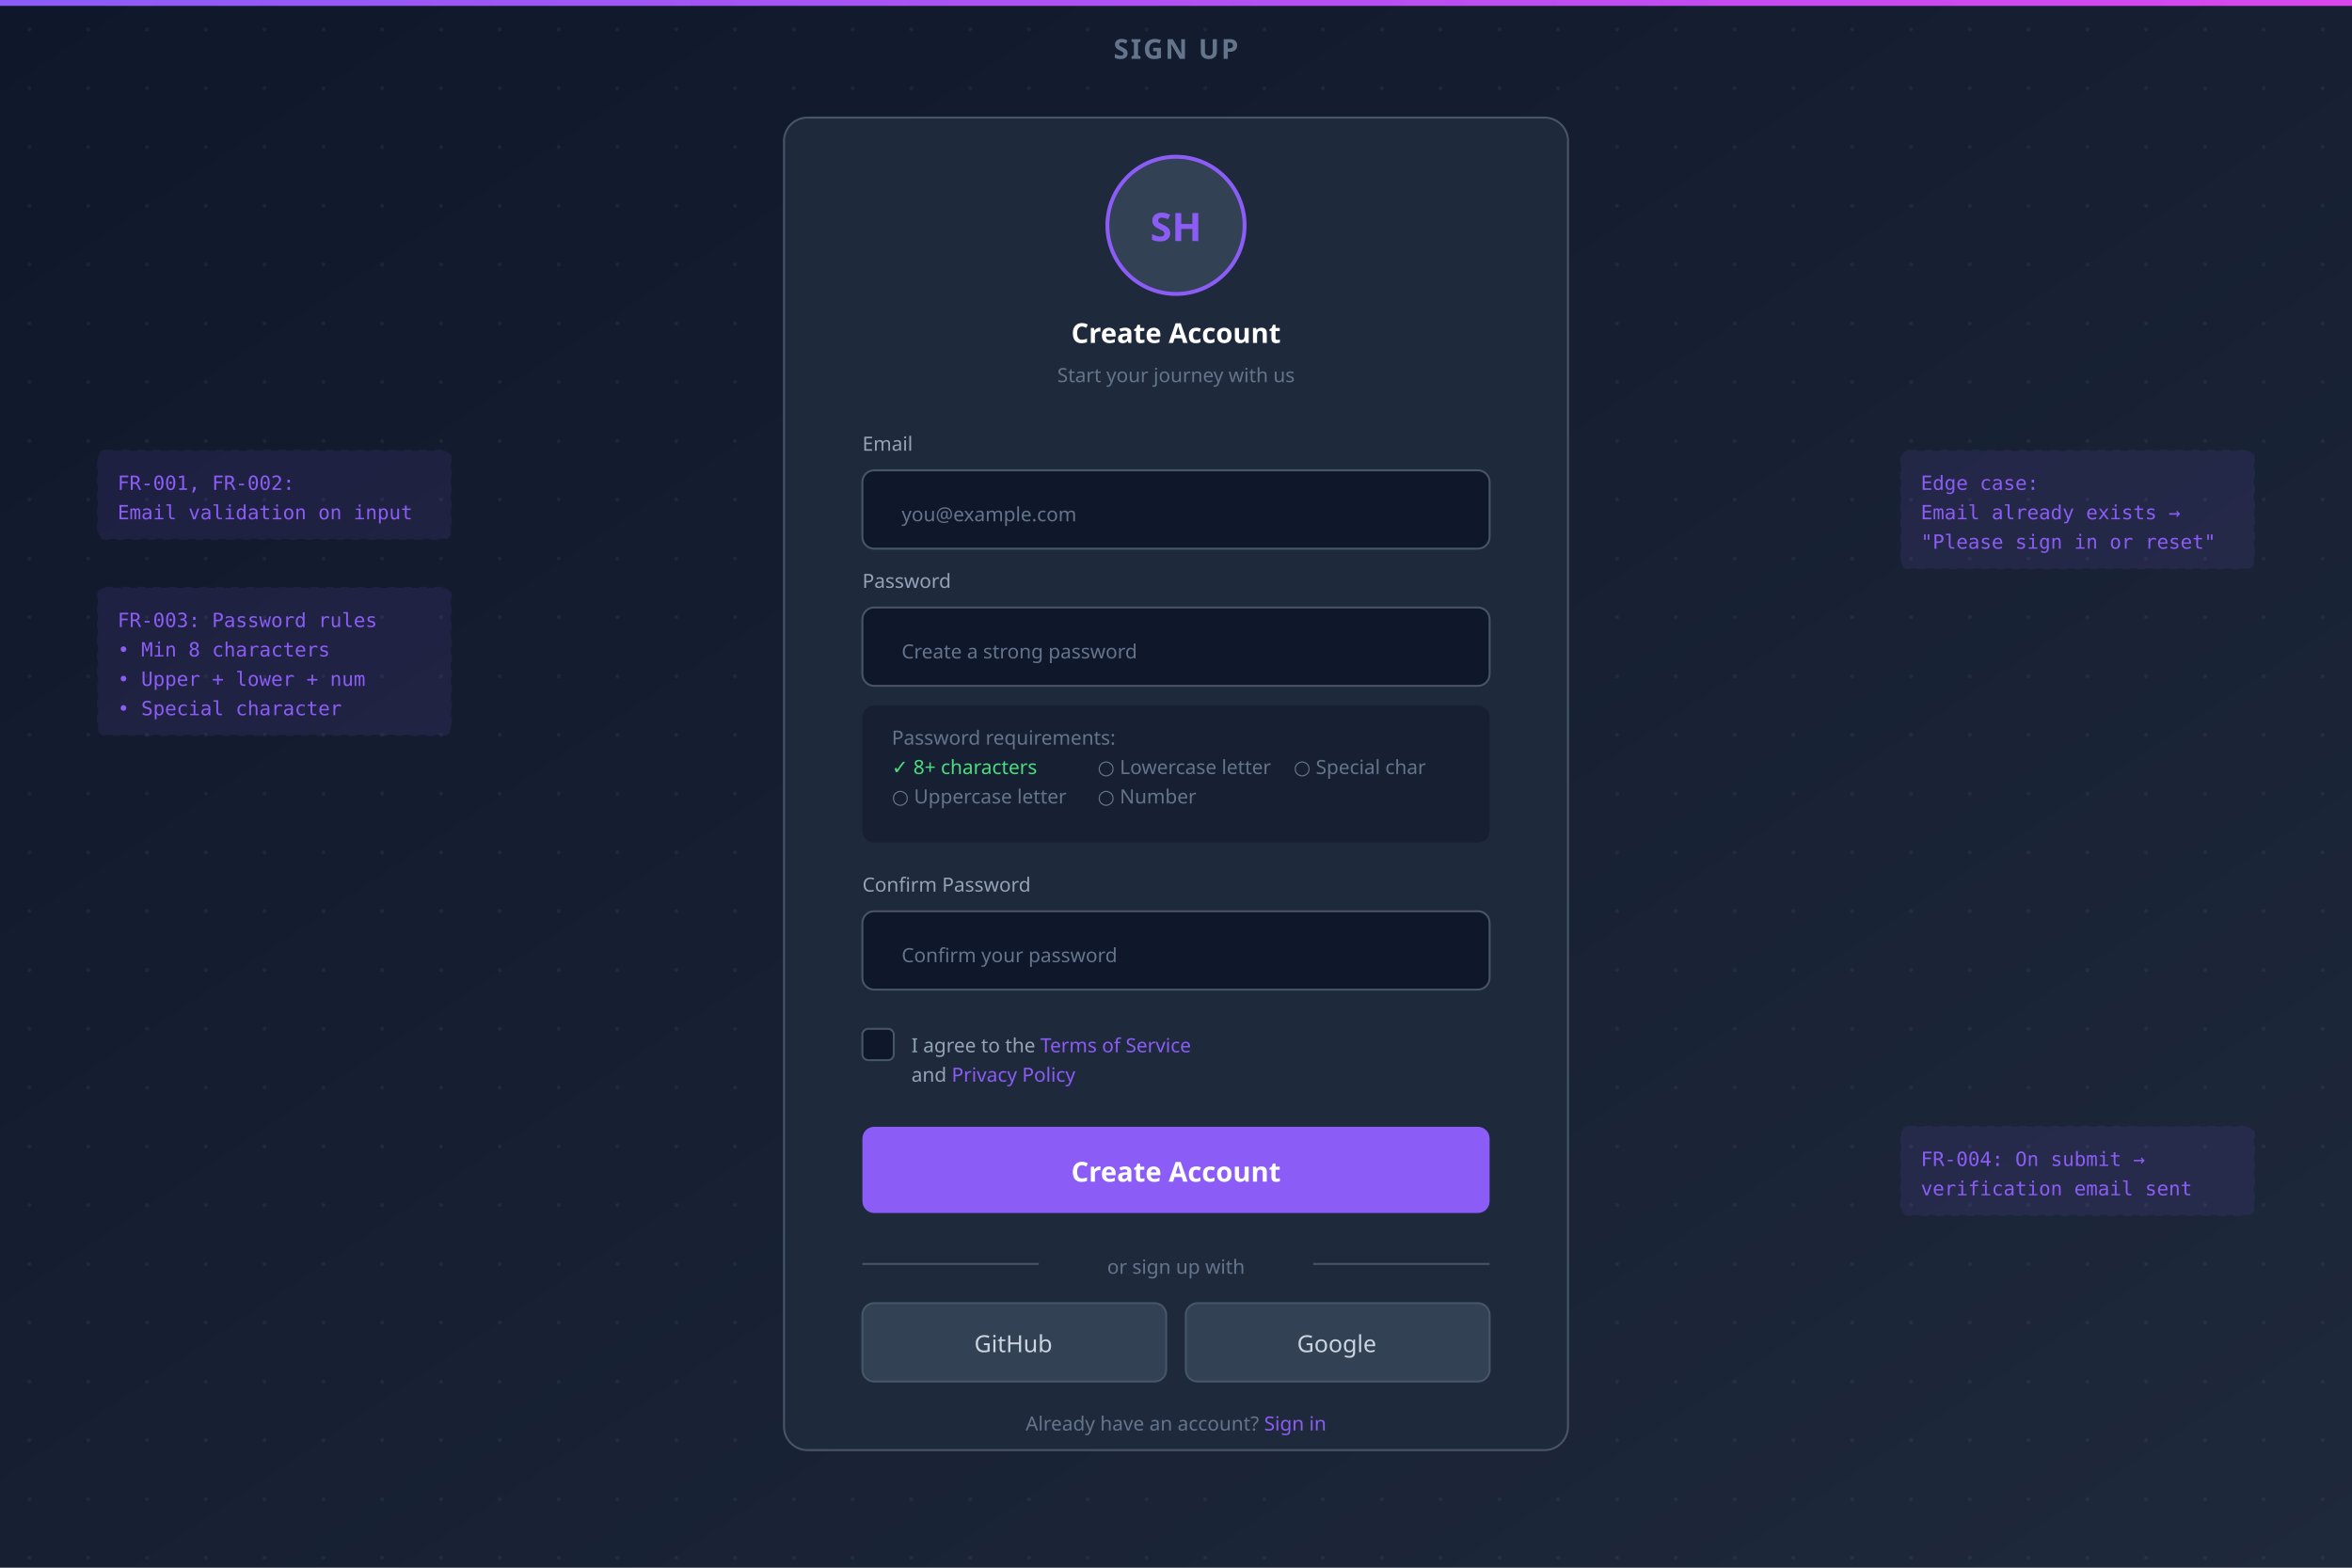
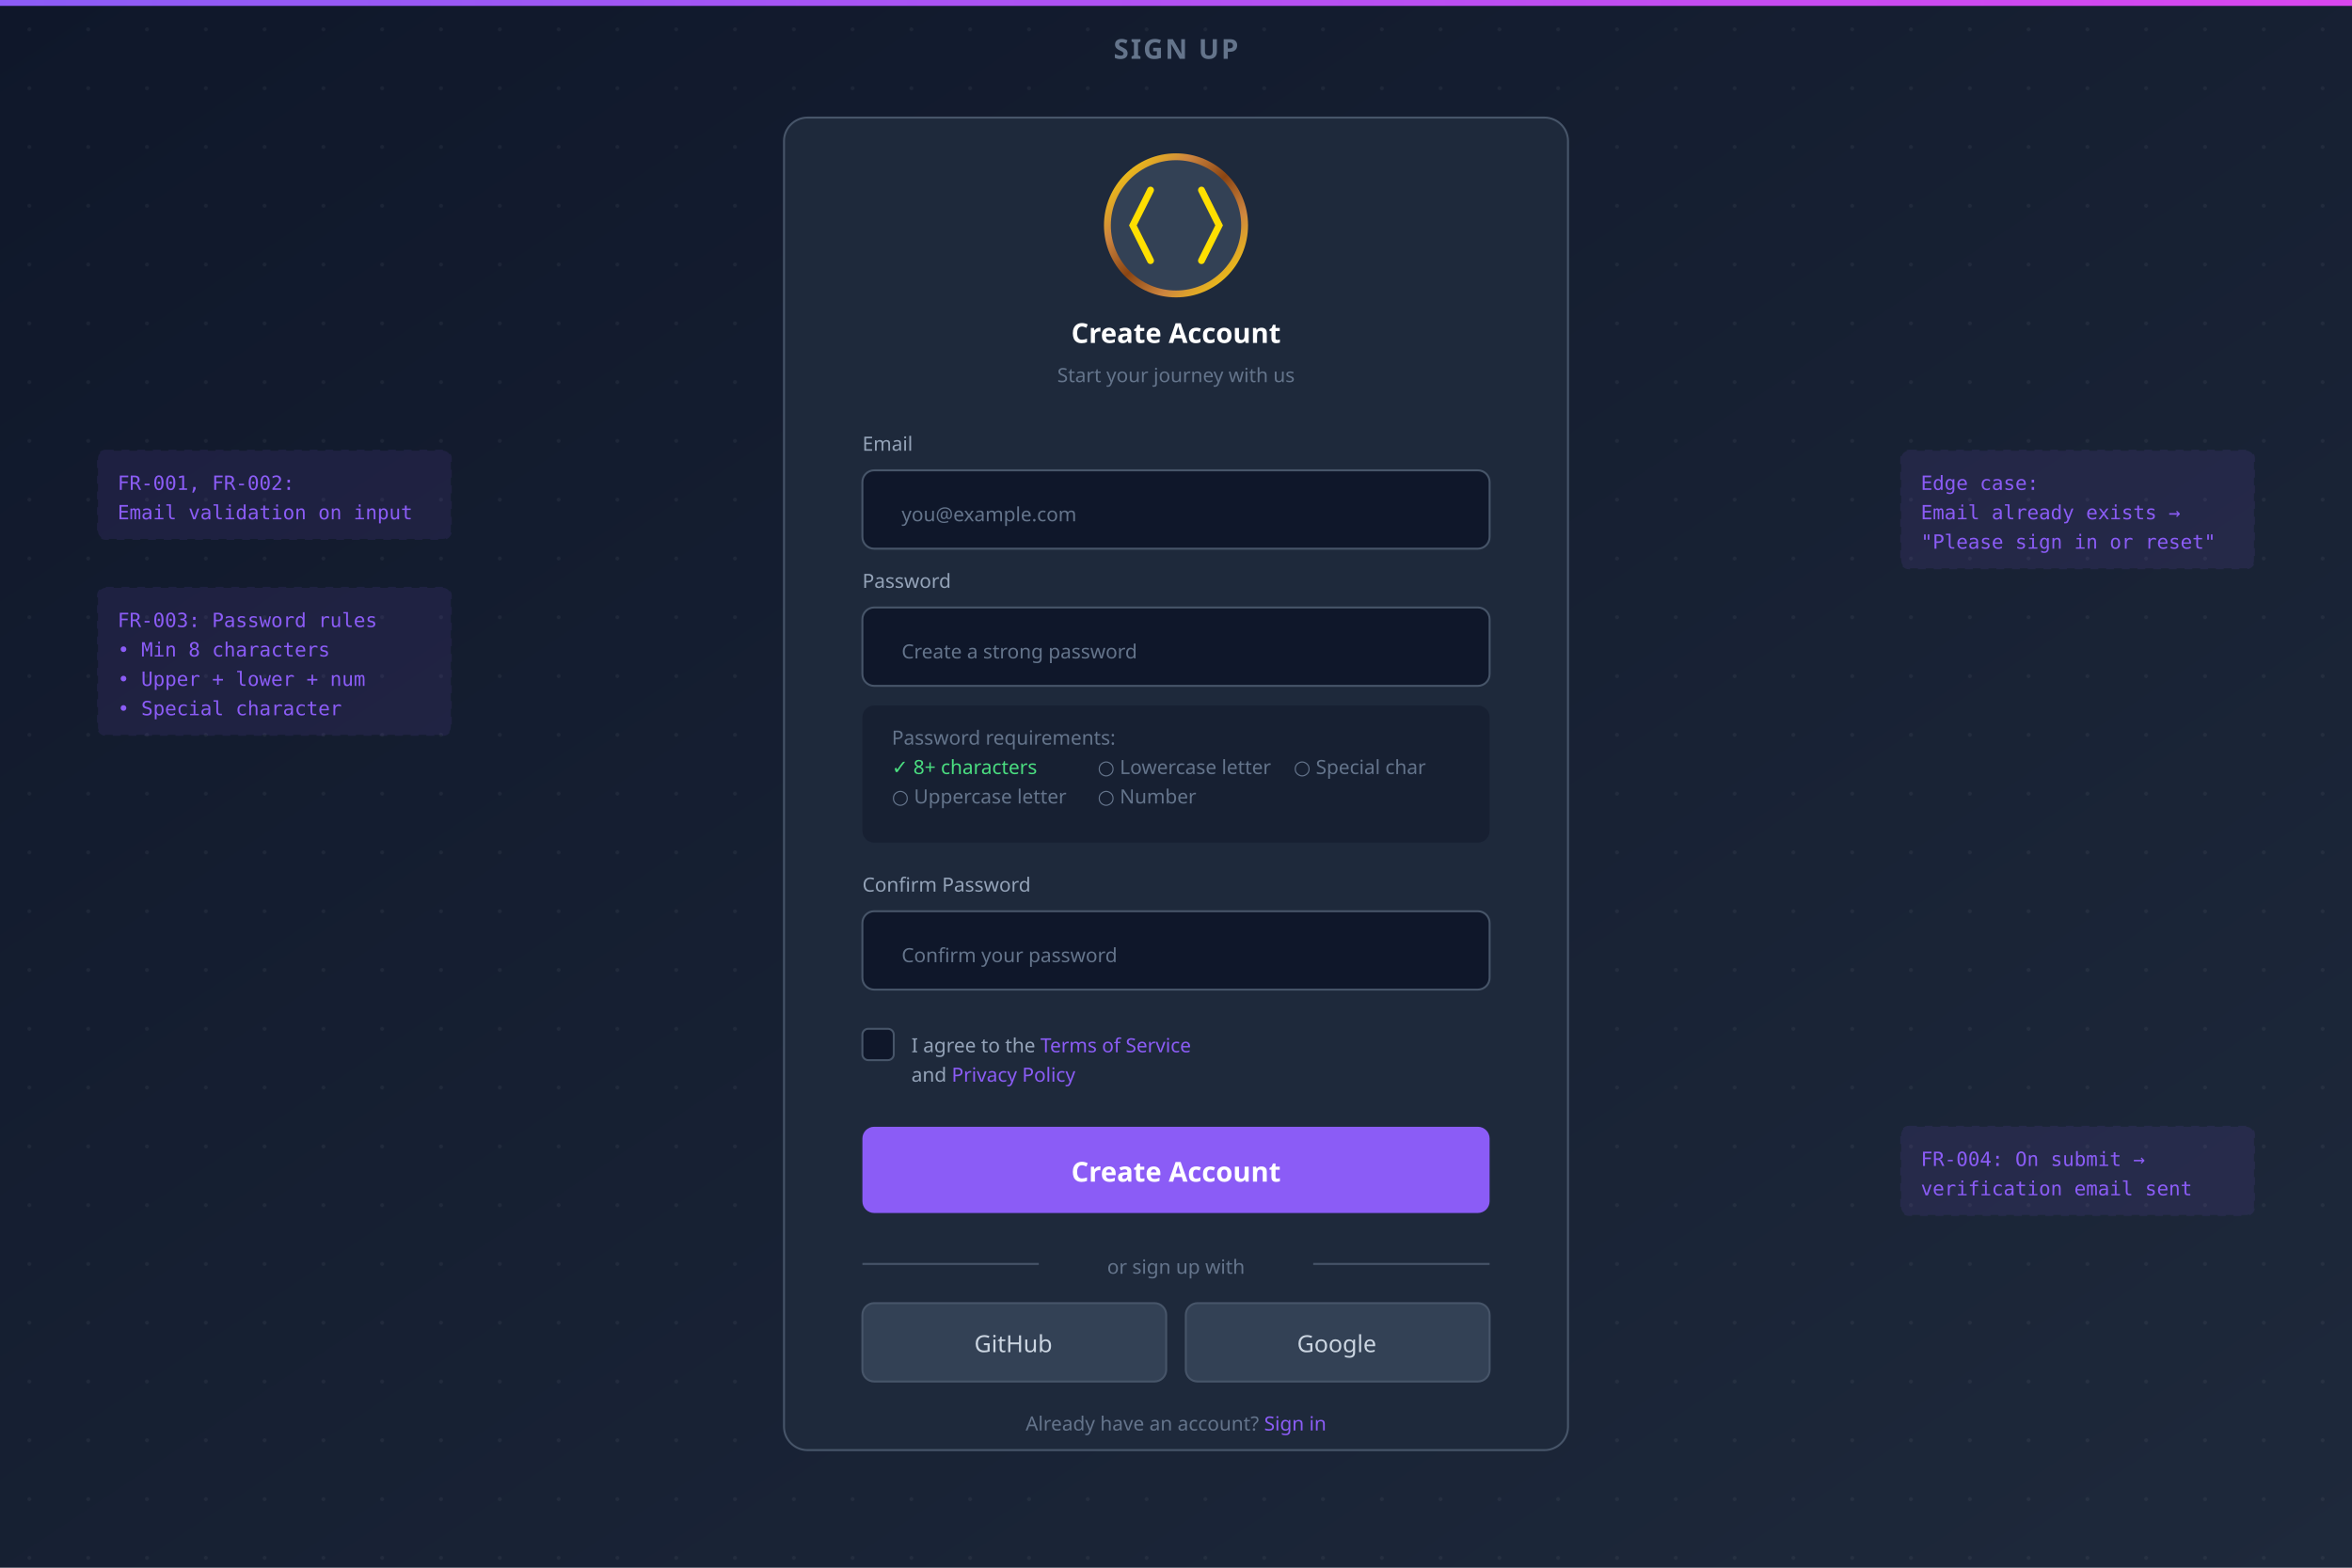
<svg xmlns="http://www.w3.org/2000/svg" viewBox="0 0 1200 800" width="1200" height="800">
  <defs>
    <linearGradient id="bgGrad" x1="0%" y1="0%" x2="100%" y2="100%">
      <stop offset="0%" style="stop-color:#0f172a" />
      <stop offset="100%" style="stop-color:#1e293b" />
    </linearGradient>
    <linearGradient id="accentGrad" x1="0%" y1="0%" x2="100%" y2="0%">
      <stop offset="0%" style="stop-color:#8b5cf6" />
      <stop offset="100%" style="stop-color:#d946ef" />
+     </linearGradient>
+     <linearGradient id="metalGradient" x1="0%" y1="0%" x2="100%" y2="100%">
+       <stop offset="0%" style="stop-color:#FFDF00" />
+       <stop offset="30%" style="stop-color:#CD853F" />
+       <stop offset="50%" style="stop-color:#8B4513" />
+       <stop offset="70%" style="stop-color:#CD853F" />
+       <stop offset="100%" style="stop-color:#FFDF00" />
    </linearGradient>
    <style>
      .heading { fill: #ffffff; font-family: system-ui, sans-serif; font-size: 14px; font-weight: bold; }
      .text-sm { fill: #94a3b8; font-family: system-ui, sans-serif; font-size: 10px; }
      .text-md { fill: #cbd5e1; font-family: system-ui, sans-serif; font-size: 12px; }
      .text-muted { fill: #64748b; font-family: system-ui, sans-serif; font-size: 10px; }
      .annotation { fill: #8b5cf6; font-family: monospace; font-size: 10px; }
      .link { fill: #8b5cf6; font-family: system-ui, sans-serif; font-size: 11px; }
      .error { fill: #f87171; font-family: system-ui, sans-serif; font-size: 10px; }
      .success { fill: #4ade80; font-family: system-ui, sans-serif; font-size: 10px; }
    </style>
  </defs>
  <rect width="1200" height="800" fill="url(#bgGrad)" />
  <g opacity="0.05">
    <pattern id="dots" width="30" height="30" patternUnits="userSpaceOnUse">
      <circle cx="15" cy="15" r="1" fill="#fff" />
    </pattern>
    <rect width="1200" height="800" fill="url(#dots)" />
  </g>
  <rect x="0" y="0" width="1200" height="3" fill="url(#accentGrad)" />
  <text x="600" y="30" text-anchor="middle" font-family="system-ui, sans-serif" font-size="14" font-weight="600" fill="#64748b" letter-spacing="1">SIGN UP</text>
  <rect x="400" y="60" width="400" height="680" rx="12" fill="#1e293b" stroke="#475569" />
-   <circle cx="600" cy="115" r="35" fill="#334155" stroke="#8b5cf6" stroke-width="2" />
-   <text x="600" y="123" text-anchor="middle" fill="#8b5cf6" font-family="system-ui" font-size="20" font-weight="bold">SH</text>
+   <g transform="translate(600, 115)">
+     <circle r="35" fill="#334155" stroke="url(#metalGradient)" stroke-width="3.5" />
+     <path d="M-13,-18 L-22,0 L-13,18" stroke="#FFDF00" stroke-width="3.5" fill="none" stroke-linecap="round" />
+     <path d="M13,-18 L22,0 L13,18" stroke="#FFDF00" stroke-width="3.5" fill="none" stroke-linecap="round" />
+   </g>
  <text x="600" y="175" text-anchor="middle" class="heading" font-size="18">Create Account</text>
  <text x="600" y="195" text-anchor="middle" class="text-muted">Start your journey with us</text>
  <text x="440" y="230" class="text-sm">Email</text>
  <rect x="440" y="240" width="320" height="40" rx="6" fill="#0f172a" stroke="#475569" />
  <text x="460" y="266" class="text-muted">you@example.com</text>
  <text x="440" y="300" class="text-sm">Password</text>
  <rect x="440" y="310" width="320" height="40" rx="6" fill="#0f172a" stroke="#475569" />
  <text x="460" y="336" class="text-muted">Create a strong password</text>
  <rect x="440" y="360" width="320" height="70" rx="6" fill="#0f172a" opacity="0.5" />
  <text x="455" y="380" class="text-muted">Password requirements:</text>
  <text x="455" y="395" class="success">✓ 8+ characters</text>
  <text x="455" y="410" class="text-muted">○ Uppercase letter</text>
  <text x="560" y="395" class="text-muted">○ Lowercase letter</text>
  <text x="560" y="410" class="text-muted">○ Number</text>
  <text x="660" y="395" class="text-muted">○ Special char</text>
  <text x="440" y="455" class="text-sm">Confirm Password</text>
  <rect x="440" y="465" width="320" height="40" rx="6" fill="#0f172a" stroke="#475569" />
  <text x="460" y="491" class="text-muted">Confirm your password</text>
  <rect x="440" y="525" width="16" height="16" rx="3" fill="#0f172a" stroke="#475569" />
  <text x="465" y="537" class="text-sm">I agree to the <tspan fill="#8b5cf6">Terms of Service</tspan>
  </text>
  <text x="465" y="552" class="text-sm">and <tspan fill="#8b5cf6">Privacy Policy</tspan>
  </text>
  <rect x="440" y="575" width="320" height="44" rx="6" fill="#8b5cf6" />
  <text x="600" y="603" text-anchor="middle" fill="white" font-family="system-ui" font-size="14" font-weight="600">Create Account</text>
  <line x1="440" y1="645" x2="530" y2="645" stroke="#475569" />
  <text x="600" y="650" text-anchor="middle" class="text-muted">or sign up with</text>
  <line x1="670" y1="645" x2="760" y2="645" stroke="#475569" />
  <rect x="440" y="665" width="155" height="40" rx="6" fill="#334155" stroke="#475569" />
  <text x="517" y="690" text-anchor="middle" class="text-md">GitHub</text>
  <rect x="605" y="665" width="155" height="40" rx="6" fill="#334155" stroke="#475569" />
  <text x="682" y="690" text-anchor="middle" class="text-md">Google</text>
  <text x="600" y="730" text-anchor="middle" class="text-muted">Already have an account? <tspan fill="#8b5cf6">Sign in</tspan>
  </text>
  <rect x="50" y="230" width="180" height="45" rx="4" fill="#8b5cf6" opacity="0.1" stroke="#8b5cf6" stroke-dasharray="4" />
  <text x="60" y="250" class="annotation">FR-001, FR-002:</text>
  <text x="60" y="265" class="annotation">Email validation on input</text>
  <rect x="50" y="300" width="180" height="75" rx="4" fill="#8b5cf6" opacity="0.1" stroke="#8b5cf6" stroke-dasharray="4" />
  <text x="60" y="320" class="annotation">FR-003: Password rules</text>
  <text x="60" y="335" class="annotation">• Min 8 characters</text>
  <text x="60" y="350" class="annotation">• Upper + lower + num</text>
  <text x="60" y="365" class="annotation">• Special character</text>
  <rect x="970" y="230" width="180" height="60" rx="4" fill="#8b5cf6" opacity="0.1" stroke="#8b5cf6" stroke-dasharray="4" />
  <text x="980" y="250" class="annotation">Edge case:</text>
  <text x="980" y="265" class="annotation">Email already exists →</text>
  <text x="980" y="280" class="annotation">"Please sign in or reset"</text>
  <rect x="970" y="575" width="180" height="45" rx="4" fill="#8b5cf6" opacity="0.1" stroke="#8b5cf6" stroke-dasharray="4" />
  <text x="980" y="595" class="annotation">FR-004: On submit →</text>
  <text x="980" y="610" class="annotation">verification email sent</text>
</svg>
